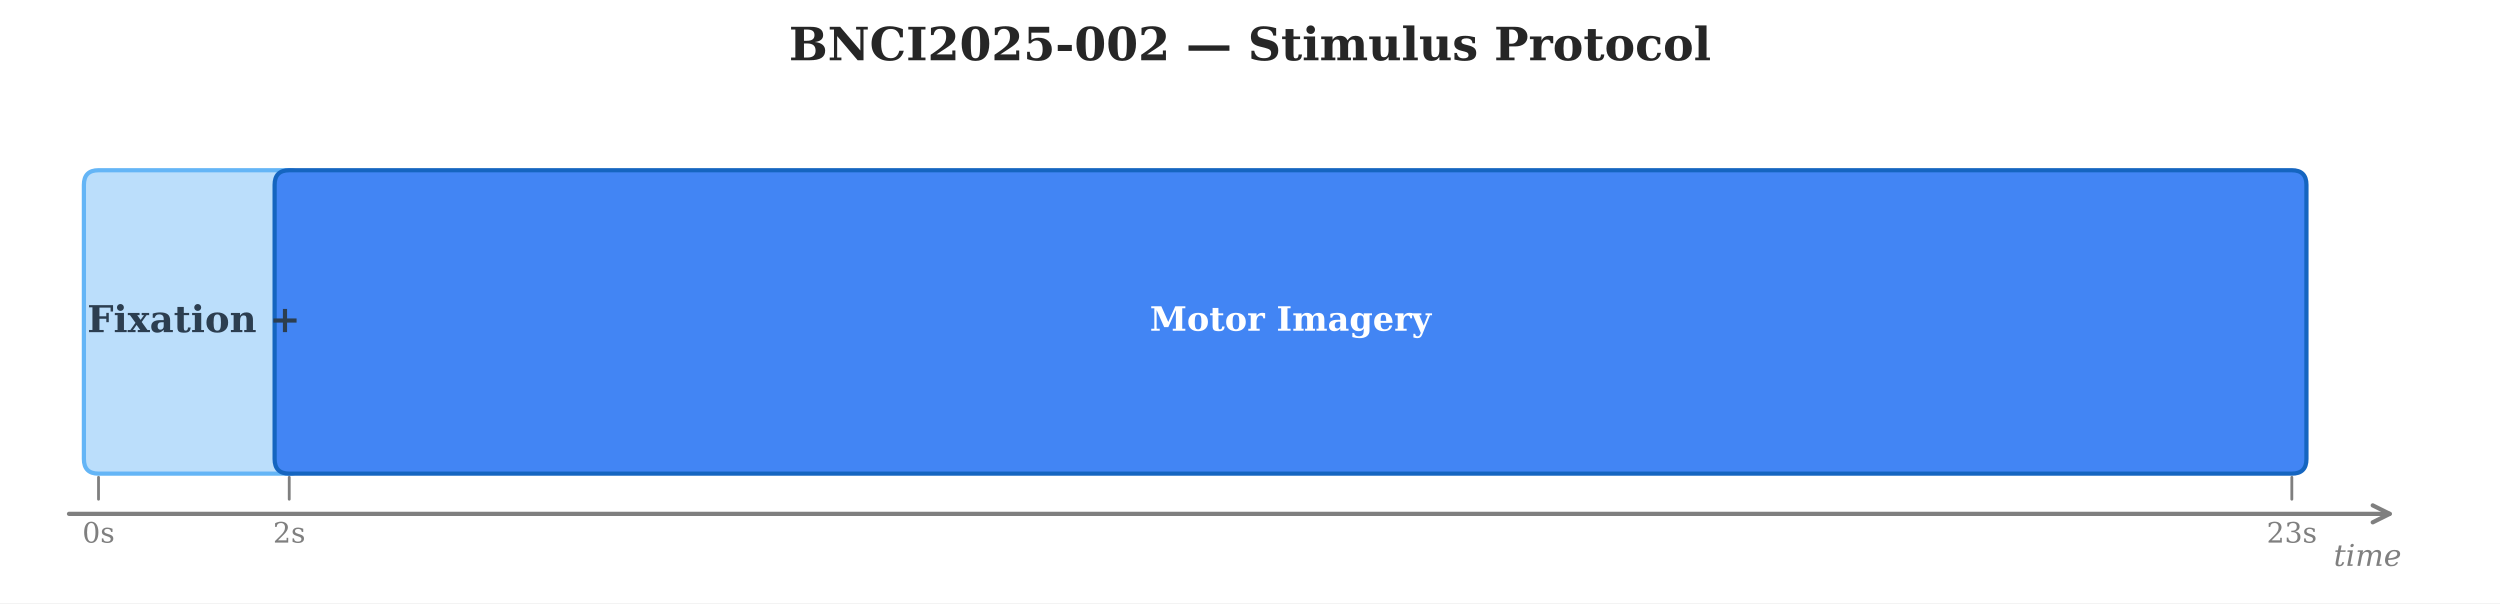
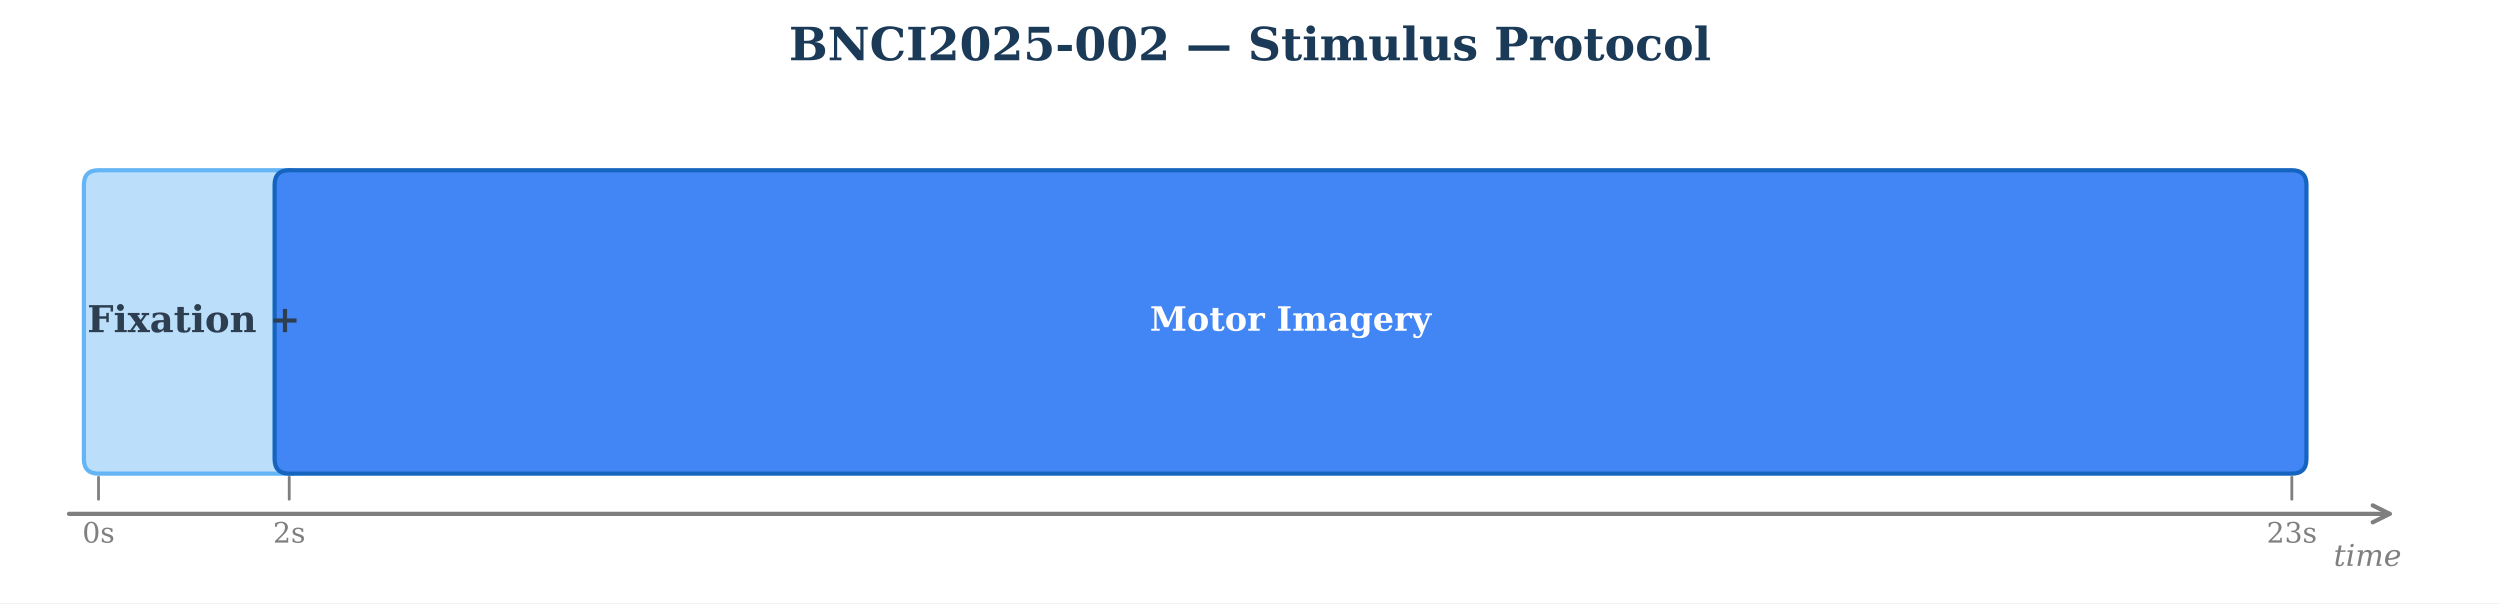
<svg xmlns="http://www.w3.org/2000/svg" xmlns:xlink="http://www.w3.org/1999/xlink" width="708.48pt" height="170.95pt" viewBox="0 0 708.48 170.95" version="1.1">
  <defs>
    <style type="text/css">*{stroke-linejoin: round; stroke-linecap: butt}</style>
  </defs>
  <g id="figure_1">
    <g id="patch_1">
      <path d="M 0 170.95  L 708.48 170.95  L 708.48 0  L 0 0  z " style="fill: #ffffff" />
    </g>
    <g id="axes_1">
      <g id="patch_2">
-         <path d="M 27.919 134.226  L 81.968 134.226  Q 86.112 134.226 86.112 130.082  L 86.112 52.387  Q 86.112 48.243 81.968 48.243  L 27.919 48.243  Q 23.775 48.243 23.775 52.387  L 23.775 130.082  Q 23.775 134.226 27.919 134.226  z " clip-path="url(#p916f04e280)" style="fill: #bbdefb; stroke: #64b5f6; stroke-width: 1.2" />
+         <path d="M 27.919 134.226  L 81.968 134.226  Q 86.112 134.226 86.112 130.082  L 86.112 52.387  Q 86.112 48.243 81.968 48.243  L 27.919 48.243  Q 23.775 48.243 23.775 52.387  L 23.775 130.082  Q 23.775 134.226 27.919 134.226  z " clip-path="url(#pc4b60005c0)" style="fill: #bbdefb; stroke: #64b5f6; stroke-width: 1.2" />
      </g>
      <g id="patch_3">
-         <path d="M 81.968 134.226  L 649.483 134.226  Q 653.627 134.226 653.627 130.082  L 653.627 52.387  Q 653.627 48.243 649.483 48.243  L 81.968 48.243  Q 77.824 48.243 77.824 52.387  L 77.824 130.082  Q 77.824 134.226 81.968 134.226  z " clip-path="url(#p916f04e280)" style="fill: #4285f4; stroke: #1565c0; stroke-width: 1.2" />
+         <path d="M 81.968 134.226  L 649.483 134.226  Q 653.627 134.226 653.627 130.082  L 653.627 52.387  Q 653.627 48.243 649.483 48.243  L 81.968 48.243  Q 77.824 48.243 77.824 52.387  L 77.824 130.082  Q 77.824 134.226 81.968 134.226  z " clip-path="url(#pc4b60005c0)" style="fill: #4285f4; stroke: #1565c0; stroke-width: 1.2" />
      </g>
      <g id="line2d_1">
-         <path d="M 27.919 135.262  L 27.919 141.477  " clip-path="url(#p916f04e280)" style="fill: none; stroke: #7f7f7f; stroke-width: 0.8; stroke-linecap: round" />
+         <path d="M 27.919 135.262  L 27.919 141.477  " clip-path="url(#pc4b60005c0)" style="fill: none; stroke: #7f7f7f; stroke-width: 0.8; stroke-linecap: round" />
      </g>
      <g id="line2d_2">
-         <path d="M 81.968 135.262  L 81.968 141.477  " clip-path="url(#p916f04e280)" style="fill: none; stroke: #7f7f7f; stroke-width: 0.8; stroke-linecap: round" />
+         <path d="M 81.968 135.262  L 81.968 141.477  " clip-path="url(#pc4b60005c0)" style="fill: none; stroke: #7f7f7f; stroke-width: 0.8; stroke-linecap: round" />
      </g>
      <g id="line2d_3">
-         <path d="M 649.483 135.262  L 649.483 141.477  " clip-path="url(#p916f04e280)" style="fill: none; stroke: #7f7f7f; stroke-width: 0.8; stroke-linecap: round" />
+         <path d="M 649.483 135.262  L 649.483 141.477  " clip-path="url(#pc4b60005c0)" style="fill: none; stroke: #7f7f7f; stroke-width: 0.8; stroke-linecap: round" />
      </g>
      <g id="text_1">
-         <g clip-path="url(#p916f04e280)">
+         <g clip-path="url(#pc4b60005c0)">
          <g style="fill: #2c3e50" transform="translate(24.72466 94.13173) scale(0.105 -0.105)">
            <defs>
              <path id="DejaVuSerif-Bold-46" d="M 300 0  L 300 378  L 897 378  L 897 4288  L 300 4288  L 300 4666  L 4459 4666  L 4459 3566  L 4031 3566  L 4031 4238  L 2106 4238  L 2106 2741  L 3291 2741  L 3291 3334  L 3719 3334  L 3719 1722  L 3291 1722  L 3291 2316  L 2106 2316  L 2106 378  L 2841 378  L 2841 0  L 300 0  z " transform="scale(0.015625)" />
              <path id="DejaVuSerif-Bold-69" d="M 588 4263  Q 588 4516 763 4689  Q 938 4863 1191 4863  Q 1438 4863 1611 4689  Q 1784 4516 1784 4263  Q 1784 4016 1611 3842  Q 1438 3669 1191 3669  Q 938 3669 763 3841  Q 588 4013 588 4263  z M 1797 378  L 2272 378  L 2272 0  L 219 0  L 219 378  L 691 378  L 691 2944  L 219 2944  L 219 3322  L 1797 3322  L 1797 378  z " transform="scale(0.015625)" />
              <path id="DejaVuSerif-Bold-78" d="M 2247 2119  L 2834 2944  L 2425 2944  L 2425 3322  L 3719 3322  L 3719 2944  L 3278 2944  L 2431 1759  L 3419 378  L 3859 378  L 3859 0  L 1747 0  L 1747 378  L 2175 378  L 1550 1253  L 922 378  L 1369 378  L 1369 0  L 0 0  L 0 378  L 475 378  L 1356 1619  L 403 2944  L 31 2944  L 31 3322  L 2059 3322  L 2059 2944  L 1656 2944  L 2247 2119  z " transform="scale(0.015625)" />
              <path id="DejaVuSerif-Bold-61" d="M 3525 2041  L 3525 378  L 4000 378  L 4000 0  L 2419 0  L 2419 422  Q 2200 159 1931 34  Q 1663 -91 1319 -91  Q 809 -91 536 182  Q 263 456 263 966  Q 263 1525 655 1803  Q 1047 2081 1838 2081  L 2419 2081  L 2419 2278  Q 2419 2681 2228 2873  Q 2038 3066 1638 3066  Q 1306 3066 1126 2930  Q 947 2794 872 2484  L 519 2484  L 519 3200  Q 816 3306 1134 3359  Q 1453 3413 1806 3413  Q 2697 3413 3111 3081  Q 3525 2750 3525 2041  z M 2419 1044  L 2419 1709  L 2003 1709  Q 1694 1709 1528 1540  Q 1363 1372 1363 1056  Q 1363 741 1483 584  Q 1603 428 1850 428  Q 2106 428 2262 597  Q 2419 766 2419 1044  z " transform="scale(0.015625)" />
              <path id="DejaVuSerif-Bold-74" d="M 634 2944  L 153 2944  L 153 3322  L 634 3322  L 634 4353  L 1741 4353  L 1741 3322  L 2663 3322  L 2663 2944  L 1741 2944  L 1741 909  Q 1741 475 1809 369  Q 1878 263 2059 263  Q 2259 263 2356 397  Q 2453 531 2459 813  L 2925 813  Q 2897 313 2651 111  Q 2406 -91 1806 -91  Q 1122 -91 878 123  Q 634 338 634 909  L 634 2944  z " transform="scale(0.015625)" />
              <path id="DejaVuSerif-Bold-6f" d="M 2138 263  Q 2488 263 2630 563  Q 2772 863 2772 1663  Q 2772 2463 2631 2761  Q 2491 3059 2138 3059  Q 1784 3059 1640 2757  Q 1497 2456 1497 1663  Q 1497 869 1640 566  Q 1784 263 2138 263  z M 2138 -91  Q 1259 -91 761 376  Q 263 844 263 1663  Q 263 2484 761 2948  Q 1259 3413 2138 3413  Q 3019 3413 3516 2948  Q 4013 2484 4013 1663  Q 4013 844 3514 376  Q 3016 -91 2138 -91  z " transform="scale(0.015625)" />
              <path id="DejaVuSerif-Bold-6e" d="M 219 0  L 219 378  L 691 378  L 691 2944  L 219 2944  L 219 3322  L 1797 3322  L 1797 2853  Q 1997 3150 2253 3281  Q 2509 3413 2900 3413  Q 3459 3413 3745 3083  Q 4031 2753 4031 2113  L 4031 378  L 4506 378  L 4506 0  L 2522 0  L 2522 378  L 2925 378  L 2925 2144  Q 2925 2566 2817 2730  Q 2709 2894 2444 2894  Q 2109 2894 1953 2648  Q 1797 2403 1797 1869  L 1797 378  L 2203 378  L 2203 0  L 219 0  z " transform="scale(0.015625)" />
              <path id="DejaVuSerif-Bold-20" transform="scale(0.015625)" />
              <path id="DejaVuSerif-Bold-2b" d="M 3041 4013  L 3041 2369  L 4684 2369  L 4684 1650  L 3041 1650  L 3041 6  L 2322 6  L 2322 1650  L 678 1650  L 678 2369  L 2322 2369  L 2322 4013  L 3041 4013  z " transform="scale(0.015625)" />
            </defs>
            <use xlink:href="#DejaVuSerif-Bold-46" />
            <use xlink:href="#DejaVuSerif-Bold-69" transform="translate(70.99609 0)" />
            <use xlink:href="#DejaVuSerif-Bold-78" transform="translate(108.9844 0)" />
            <use xlink:href="#DejaVuSerif-Bold-61" transform="translate(168.6035 0)" />
            <use xlink:href="#DejaVuSerif-Bold-74" transform="translate(233.3984 0)" />
            <use xlink:href="#DejaVuSerif-Bold-69" transform="translate(279.5898 0)" />
            <use xlink:href="#DejaVuSerif-Bold-6f" transform="translate(317.5781 0)" />
            <use xlink:href="#DejaVuSerif-Bold-6e" transform="translate(384.2773 0)" />
            <use xlink:href="#DejaVuSerif-Bold-20" transform="translate(456.9824 0)" />
            <use xlink:href="#DejaVuSerif-Bold-2b" transform="translate(491.7969 0)" />
          </g>
        </g>
      </g>
      <g id="text_2">
-         <g clip-path="url(#p916f04e280)">
+         <g clip-path="url(#pc4b60005c0)">
          <g style="fill: #ffffff" transform="translate(325.8484 93.72071) scale(0.095 -0.095)">
            <defs>
              <path id="DejaVuSerif-Bold-4d" d="M 269 0  L 269 378  L 863 378  L 863 4288  L 269 4288  L 269 4666  L 2194 4666  L 3525 1672  L 4863 4666  L 6784 4666  L 6784 4288  L 6188 4288  L 6188 378  L 6784 378  L 6784 0  L 4384 0  L 4384 378  L 4978 378  L 4978 3938  L 3531 684  L 2741 684  L 1300 3938  L 1300 378  L 1894 378  L 1894 0  L 269 0  z " transform="scale(0.015625)" />
              <path id="DejaVuSerif-Bold-72" d="M 3438 3359  L 3438 2369  L 3084 2369  Q 3066 2634 2941 2764  Q 2816 2894 2578 2894  Q 2216 2894 2006 2575  Q 1797 2256 1797 1691  L 1797 378  L 2400 378  L 2400 0  L 219 0  L 219 378  L 691 378  L 691 2944  L 184 2944  L 184 3322  L 1797 3322  L 1797 2731  Q 1959 3078 2226 3245  Q 2494 3413 2881 3413  Q 2978 3413 3117 3398  Q 3256 3384 3438 3359  z " transform="scale(0.015625)" />
              <path id="DejaVuSerif-Bold-49" d="M 300 0  L 300 378  L 897 378  L 897 4288  L 300 4288  L 300 4666  L 2700 4666  L 2700 4288  L 2100 4288  L 2100 378  L 2700 378  L 2700 0  L 300 0  z " transform="scale(0.015625)" />
              <path id="DejaVuSerif-Bold-6d" d="M 3884 2778  Q 4116 3109 4384 3261  Q 4653 3413 5013 3413  Q 5584 3413 5867 3089  Q 6150 2766 6150 2113  L 6150 378  L 6625 378  L 6625 0  L 4647 0  L 4647 378  L 5044 378  L 5044 1947  Q 5044 2569 4948 2731  Q 4853 2894 4594 2894  Q 4300 2894 4137 2667  Q 3975 2441 3975 2022  L 3975 378  L 4372 378  L 4372 0  L 2472 0  L 2472 378  L 2869 378  L 2869 1947  Q 2869 2569 2772 2731  Q 2675 2894 2419 2894  Q 2122 2894 1959 2667  Q 1797 2441 1797 2022  L 1797 378  L 2194 378  L 2194 0  L 219 0  L 219 378  L 691 378  L 691 2944  L 219 2944  L 219 3322  L 1797 3322  L 1797 2853  Q 1991 3144 2241 3278  Q 2491 3413 2834 3413  Q 3241 3413 3494 3258  Q 3747 3103 3884 2778  z " transform="scale(0.015625)" />
              <path id="DejaVuSerif-Bold-67" d="M 3853 2944  L 3853 44  Q 3853 -656 3354 -1039  Q 2856 -1422 1947 -1422  Q 1616 -1422 1275 -1370  Q 934 -1319 575 -1216  L 575 -422  L 928 -422  Q 975 -750 1192 -909  Q 1409 -1069 1813 -1069  Q 2325 -1069 2536 -823  Q 2747 -578 2747 44  L 2747 422  Q 2606 163 2367 36  Q 2128 -91 1778 -91  Q 1072 -91 667 378  Q 263 847 263 1663  Q 263 2481 667 2947  Q 1072 3413 1778 3413  Q 2128 3413 2367 3286  Q 2606 3159 2747 2900  L 2747 3322  L 4325 3322  L 4325 2944  L 3853 2944  z M 2747 1825  Q 2747 2406 2597 2665  Q 2447 2925 2119 2925  Q 1775 2925 1636 2651  Q 1497 2378 1497 1663  Q 1497 947 1637 672  Q 1778 397 2119 397  Q 2447 397 2597 656  Q 2747 916 2747 1497  L 2747 1825  z " transform="scale(0.015625)" />
              <path id="DejaVuSerif-Bold-65" d="M 2566 1875  Q 2566 2531 2444 2795  Q 2322 3059 2028 3059  Q 1744 3059 1620 2800  Q 1497 2541 1497 1931  L 1497 1875  L 2566 1875  z M 3781 1503  L 1497 1503  L 1497 1478  Q 1497 834 1690 548  Q 1884 263 2316 263  Q 2675 263 2897 453  Q 3119 644 3181 1006  L 3700 1006  Q 3566 441 3166 175  Q 2766 -91 2047 -91  Q 1184 -91 723 364  Q 263 819 263 1663  Q 263 2488 734 2950  Q 1206 3413 2047 3413  Q 2872 3413 3312 2927  Q 3753 2441 3781 1503  z " transform="scale(0.015625)" />
              <path id="DejaVuSerif-Bold-79" d="M 1997 -750  Q 1847 -1116 1634 -1269  Q 1422 -1422 1063 -1422  Q 909 -1422 721 -1387  Q 534 -1353 313 -1288  L 313 -594  L 666 -597  Q 675 -838 779 -953  Q 884 -1069 1094 -1069  Q 1297 -1069 1422 -958  Q 1547 -847 1672 -538  L 1722 -422  L 275 2944  L -84 2944  L -84 3322  L 1831 3322  L 1831 2944  L 1434 2944  L 2278 978  L 3066 2944  L 2625 2944  L 2625 3322  L 3872 3322  L 3872 2944  L 3469 2944  L 1997 -750  z " transform="scale(0.015625)" />
            </defs>
            <use xlink:href="#DejaVuSerif-Bold-4d" />
            <use xlink:href="#DejaVuSerif-Bold-6f" transform="translate(110.6934 0)" />
            <use xlink:href="#DejaVuSerif-Bold-74" transform="translate(177.3926 0)" />
            <use xlink:href="#DejaVuSerif-Bold-6f" transform="translate(223.584 0)" />
            <use xlink:href="#DejaVuSerif-Bold-72" transform="translate(290.2832 0)" />
            <use xlink:href="#DejaVuSerif-Bold-20" transform="translate(342.9688 0)" />
            <use xlink:href="#DejaVuSerif-Bold-49" transform="translate(377.7832 0)" />
            <use xlink:href="#DejaVuSerif-Bold-6d" transform="translate(424.5605 0)" />
            <use xlink:href="#DejaVuSerif-Bold-61" transform="translate(530.3711 0)" />
            <use xlink:href="#DejaVuSerif-Bold-67" transform="translate(595.166 0)" />
            <use xlink:href="#DejaVuSerif-Bold-65" transform="translate(665.0879 0)" />
            <use xlink:href="#DejaVuSerif-Bold-72" transform="translate(728.7109 0)" />
            <use xlink:href="#DejaVuSerif-Bold-79" transform="translate(781.3965 0)" />
          </g>
        </g>
      </g>
      <g id="text_3">
        <g style="fill: #7f7f7f" transform="translate(23.32131 153.7719) scale(0.08 -0.08)">
          <defs>
            <path id="DejaVuSerif-30" d="M 2034 219  Q 2513 219 2750 744  Q 2988 1269 2988 2328  Q 2988 3391 2750 3916  Q 2513 4441 2034 4441  Q 1556 4441 1318 3916  Q 1081 3391 1081 2328  Q 1081 1269 1318 744  Q 1556 219 2034 219  z M 2034 -91  Q 1275 -91 848 546  Q 422 1184 422 2328  Q 422 3475 848 4112  Q 1275 4750 2034 4750  Q 2797 4750 3222 4112  Q 3647 3475 3647 2328  Q 3647 1184 3222 546  Q 2797 -91 2034 -91  z " transform="scale(0.015625)" />
            <path id="DejaVuSerif-73" d="M 359 184  L 359 959  L 691 959  Q 703 588 923 403  Q 1144 219 1575 219  Q 1963 219 2166 364  Q 2369 509 2369 788  Q 2369 1006 2220 1140  Q 2072 1275 1594 1428  L 1178 1569  Q 750 1706 558 1912  Q 366 2119 366 2438  Q 366 2894 700 3153  Q 1034 3413 1625 3413  Q 1888 3413 2178 3344  Q 2469 3275 2778 3144  L 2778 2419  L 2447 2419  Q 2434 2741 2221 2922  Q 2009 3103 1644 3103  Q 1281 3103 1095 2975  Q 909 2847 909 2591  Q 909 2381 1050 2254  Q 1191 2128 1613 1997  L 2069 1856  Q 2541 1709 2748 1489  Q 2956 1269 2956 922  Q 2956 450 2595 179  Q 2234 -91 1600 -91  Q 1278 -91 972 -22  Q 666 47 359 184  z " transform="scale(0.015625)" />
          </defs>
          <use xlink:href="#DejaVuSerif-30" />
          <use xlink:href="#DejaVuSerif-73" transform="translate(63.62305 0)" />
        </g>
      </g>
      <g id="text_4">
        <g style="fill: #7f7f7f" transform="translate(77.37037 153.7719) scale(0.08 -0.08)">
          <defs>
            <path id="DejaVuSerif-32" d="M 819 3553  L 469 3553  L 469 4384  Q 803 4563 1142 4656  Q 1481 4750 1806 4750  Q 2534 4750 2956 4397  Q 3378 4044 3378 3438  Q 3378 2753 2422 1800  Q 2347 1728 2309 1691  L 1131 513  L 3078 513  L 3078 1088  L 3444 1088  L 3444 0  L 434 0  L 434 341  L 1850 1753  Q 2319 2222 2519 2614  Q 2719 3006 2719 3438  Q 2719 3909 2473 4175  Q 2228 4441 1797 4441  Q 1350 4441 1106 4219  Q 863 3997 819 3553  z " transform="scale(0.015625)" />
          </defs>
          <use xlink:href="#DejaVuSerif-32" />
          <use xlink:href="#DejaVuSerif-73" transform="translate(63.62305 0)" />
        </g>
      </g>
      <g id="text_5">
        <g style="fill: #7f7f7f" transform="translate(642.3405 153.7719) scale(0.08 -0.08)">
          <defs>
            <path id="DejaVuSerif-33" d="M 622 4469  Q 988 4606 1323 4678  Q 1659 4750 1953 4750  Q 2638 4750 3022 4454  Q 3406 4159 3406 3634  Q 3406 3213 3140 2930  Q 2875 2647 2388 2547  Q 2963 2466 3280 2130  Q 3597 1794 3597 1259  Q 3597 606 3158 257  Q 2719 -91 1894 -91  Q 1528 -91 1179 -12  Q 831 66 488 225  L 488 1131  L 838 1131  Q 869 681 1141 450  Q 1413 219 1906 219  Q 2384 219 2661 495  Q 2938 772 2938 1253  Q 2938 1803 2653 2086  Q 2369 2369 1819 2369  L 1522 2369  L 1522 2688  L 1678 2688  Q 2225 2688 2498 2914  Q 2772 3141 2772 3597  Q 2772 4006 2547 4223  Q 2322 4441 1900 4441  Q 1478 4441 1245 4241  Q 1013 4041 972 3647  L 622 3647  L 622 4469  z " transform="scale(0.015625)" />
          </defs>
          <use xlink:href="#DejaVuSerif-32" />
          <use xlink:href="#DejaVuSerif-33" transform="translate(63.62305 0)" />
          <use xlink:href="#DejaVuSerif-73" transform="translate(127.2461 0)" />
        </g>
      </g>
      <g id="patch_4">
        <path d="M 19.56 145.621  Q 349.061 145.621 677.22 145.621  " style="fill: none; stroke: #7f7f7f; stroke-width: 1.2; stroke-linecap: round" />
        <path d="M 672.42 143.221  L 677.22 145.621  L 672.42 148.021  " style="fill: none; stroke: #7f7f7f; stroke-width: 1.2; stroke-linecap: round" />
      </g>
      <g id="text_6">
        <g style="fill: #7f7f7f" transform="translate(661.3353 160.3674) scale(0.085 -0.085)">
          <defs>
            <path id="DejaVuSerif-Italic-74" d="M 856 2988  L 350 2988  L 416 3322  L 922 3322  L 1122 4353  L 1700 4353  L 1500 3322  L 2581 3322  L 2516 2988  L 1434 2988  L 1025 878  Q 978 631 978 488  Q 978 388 1000 338  Q 1059 219 1278 219  Q 1503 219 1633 351  Q 1763 484 1825 781  L 2259 781  Q 2147 328 1884 118  Q 1622 -91 1169 -91  Q 672 -91 506 131  Q 406 266 406 516  Q 406 675 447 878  L 856 2988  z " transform="scale(0.015625)" />
            <path id="DejaVuSerif-Italic-69" d="M 1009 4353  Q 1038 4497 1163 4603  Q 1288 4709 1434 4709  Q 1578 4709 1663 4603  Q 1728 4522 1728 4422  Q 1728 4388 1719 4353  Q 1691 4206 1567 4103  Q 1444 4000 1297 4000  Q 1150 4000 1066 4103  Q 1003 4181 1003 4281  Q 1003 4316 1009 4353  z M 963 331  L 1506 331  L 1444 0  L 325 0  L 903 2988  L 353 2988  L 419 3322  L 1544 3322  L 963 331  z " transform="scale(0.015625)" />
            <path id="DejaVuSerif-Italic-6d" d="M 3503 2675  Q 3741 3041 4034 3227  Q 4328 3413 4672 3413  Q 5194 3413 5388 3088  Q 5503 2894 5503 2578  Q 5503 2372 5453 2113  L 5106 331  L 5625 331  L 5563 0  L 4469 0  L 4866 2047  Q 4913 2291 4913 2466  Q 4913 2659 4856 2772  Q 4750 2988 4403 2988  Q 4019 2988 3761 2697  Q 3503 2406 3394 1850  L 3034 0  L 2459 0  L 2863 2069  Q 2906 2303 2906 2472  Q 2906 2666 2850 2775  Q 2741 2988 2394 2988  Q 2009 2988 1751 2697  Q 1494 2406 1384 1850  L 1025 0  L 450 0  L 1031 2994  L 481 2994  L 544 3322  L 1669 3322  L 1556 2731  Q 1778 3063 2059 3238  Q 2341 3413 2653 3413  Q 3041 3413 3262 3220  Q 3484 3028 3503 2675  z " transform="scale(0.015625)" />
            <path id="DejaVuSerif-Italic-65" d="M 938 1275  Q 925 1156 925 1050  Q 925 756 1031 563  Q 1216 219 1709 219  Q 2072 219 2250 328  Q 2569 525 2644 778  L 3066 778  Q 2941 381 2475 103  Q 2150 -91 1506 -91  Q 863 -91 516 388  Q 272 722 272 1206  Q 272 1419 319 1659  Q 472 2450 1000 2931  Q 1528 3413 2278 3413  Q 3500 3413 3500 2547  Q 3500 1913 2859 1603  Q 2206 1288 938 1275  z M 2541 1975  Q 2891 2181 2891 2569  Q 2891 3103 2181 3103  Q 1763 3103 1472 2784  Q 1181 2466 1003 1606  Q 2006 1653 2541 1975  z " transform="scale(0.015625)" />
          </defs>
          <use xlink:href="#DejaVuSerif-Italic-74" />
          <use xlink:href="#DejaVuSerif-Italic-69" transform="translate(40.18555 0)" />
          <use xlink:href="#DejaVuSerif-Italic-6d" transform="translate(72.16797 0)" />
          <use xlink:href="#DejaVuSerif-Italic-65" transform="translate(166.9922 0)" />
        </g>
      </g>
      <g id="text_7">
-         <g style="fill: #262626" transform="translate(223.5748 17.07797) scale(0.13 -0.13)">
+         <g style="fill: #1b3a57" transform="translate(223.5748 17.07797) scale(0.13 -0.13)">
          <defs>
            <path id="DejaVuSerif-Bold-42" d="M 300 0  L 300 378  L 897 378  L 897 4288  L 300 4288  L 300 4666  L 3066 4666  Q 3919 4666 4347 4378  Q 4775 4091 4775 3513  Q 4775 3097 4479 2853  Q 4184 2609 3603 2547  Q 4306 2481 4681 2172  Q 5056 1863 5056 1350  Q 5056 656 4532 328  Q 4009 0 2894 0  L 300 0  z M 2100 2719  L 2509 2719  Q 3047 2719 3306 2914  Q 3566 3109 3566 3513  Q 3566 3919 3314 4103  Q 3063 4288 2509 4288  L 2100 4288  L 2100 2719  z M 2100 378  L 2547 378  Q 3144 378 3431 615  Q 3719 853 3719 1350  Q 3719 1850 3428 2097  Q 3138 2344 2547 2344  L 2100 2344  L 2100 378  z " transform="scale(0.015625)" />
            <path id="DejaVuSerif-Bold-4e" d="M 281 0  L 281 378  L 878 378  L 878 4288  L 281 4288  L 281 4666  L 1741 4666  L 4556 1363  L 4556 4288  L 3963 4288  L 3963 4666  L 5594 4666  L 5594 4288  L 4997 4288  L 4997 0  L 4178 0  L 1319 3372  L 1319 378  L 1913 378  L 1913 0  L 281 0  z " transform="scale(0.015625)" />
            <path id="DejaVuSerif-Bold-43" d="M 4769 1331  Q 4584 609 4106 259  Q 3628 -91 2822 -91  Q 1641 -91 955 561  Q 269 1213 269 2328  Q 269 3447 955 4098  Q 1641 4750 2822 4750  Q 3238 4750 3688 4650  Q 4138 4550 4641 4347  L 4641 3200  L 4244 3200  Q 4122 3788 3800 4080  Q 3478 4372 2950 4372  Q 2269 4372 1937 3870  Q 1606 3369 1606 2328  Q 1606 1288 1937 788  Q 2269 288 2956 288  Q 3422 288 3717 547  Q 4013 806 4147 1331  L 4769 1331  z " transform="scale(0.015625)" />
            <path id="DejaVuSerif-Bold-32" d="M 844 3513  L 469 3513  L 469 4519  Q 850 4634 1223 4692  Q 1597 4750 1978 4750  Q 2869 4750 3367 4386  Q 3866 4022 3866 3372  Q 3866 2909 3591 2542  Q 3316 2175 2541 1672  L 1241 819  L 3450 819  L 3450 1369  L 3878 1369  L 3878 0  L 428 0  L 428 763  L 1119 1241  Q 2003 1850 2297 2278  Q 2591 2706 2591 3278  Q 2591 3819 2367 4101  Q 2144 4384 1716 4384  Q 1347 4384 1125 4161  Q 903 3938 844 3513  z " transform="scale(0.015625)" />
            <path id="DejaVuSerif-Bold-30" d="M 2228 275  Q 2603 275 2742 615  Q 2881 956 2881 2328  Q 2881 3691 2742 4037  Q 2603 4384 2228 4384  Q 1853 4384 1714 4043  Q 1575 3703 1575 2328  Q 1575 956 1714 615  Q 1853 275 2228 275  z M 2228 -91  Q 1294 -91 797 532  Q 300 1156 300 2328  Q 300 3500 797 4125  Q 1294 4750 2228 4750  Q 3159 4750 3656 4125  Q 4153 3500 4153 2328  Q 4153 1156 3656 532  Q 3159 -91 2228 -91  z " transform="scale(0.015625)" />
            <path id="DejaVuSerif-Bold-35" d="M 3609 4666  L 3609 3847  L 1113 3847  L 1113 2822  Q 1319 2981 1572 3062  Q 1825 3144 2106 3144  Q 2969 3144 3469 2708  Q 3969 2272 3969 1522  Q 3969 759 3469 334  Q 2969 -91 2069 -91  Q 1688 -91 1311 -28  Q 934 34 525 166  L 525 1184  L 900 1184  Q 919 725 1139 500  Q 1359 275 1791 275  Q 2250 275 2472 583  Q 2694 891 2694 1522  Q 2694 2144 2476 2451  Q 2259 2759 1819 2759  Q 1581 2759 1395 2661  Q 1209 2563 1050 2356  L 738 2356  L 738 4666  L 3609 4666  z " transform="scale(0.015625)" />
            <path id="DejaVuSerif-Bold-2d" d="M 347 2138  L 2309 2138  L 2309 1294  L 347 1294  L 347 2138  z " transform="scale(0.015625)" />
            <path id="DejaVuSerif-Bold-2014" d="M 344 2075  L 6056 2075  L 6056 1325  L 344 1325  L 344 2075  z " transform="scale(0.015625)" />
            <path id="DejaVuSerif-Bold-53" d="M 494 225  L 494 1331  L 891 1331  Q 981 806 1318 547  Q 1656 288 2253 288  Q 2738 288 2991 472  Q 3244 656 3244 1013  Q 3244 1294 3072 1450  Q 2900 1606 2363 1741  L 1663 1913  Q 978 2088 700 2398  Q 422 2709 422 3284  Q 422 3978 883 4364  Q 1344 4750 2175 4750  Q 2584 4750 3026 4681  Q 3469 4613 3944 4475  L 3944 3444  L 3547 3444  Q 3456 3925 3150 4148  Q 2844 4372 2278 4372  Q 1816 4372 1580 4211  Q 1344 4050 1344 3731  Q 1344 3441 1506 3289  Q 1669 3138 2303 2975  L 3003 2803  Q 3653 2641 3945 2297  Q 4238 1953 4238 1350  Q 4238 644 3750 276  Q 3263 -91 2316 -91  Q 1859 -91 1409 -12  Q 959 66 494 225  z " transform="scale(0.015625)" />
            <path id="DejaVuSerif-Bold-75" d="M 3963 3322  L 3963 378  L 4434 378  L 4434 0  L 2853 0  L 2853 469  Q 2656 172 2400 40  Q 2144 -91 1753 -91  Q 1194 -91 908 239  Q 622 569 622 1209  L 622 2944  L 147 2944  L 147 3322  L 1728 3322  L 1728 1381  Q 1728 763 1831 595  Q 1934 428 2209 428  Q 2544 428 2698 675  Q 2853 922 2853 1459  L 2853 2944  L 2450 2944  L 2450 3322  L 3963 3322  z " transform="scale(0.015625)" />
            <path id="DejaVuSerif-Bold-6c" d="M 1797 378  L 2272 378  L 2272 0  L 219 0  L 219 378  L 691 378  L 691 4488  L 219 4488  L 219 4863  L 1797 4863  L 1797 378  z " transform="scale(0.015625)" />
            <path id="DejaVuSerif-Bold-73" d="M 300 97  L 300 1025  L 653 1025  Q 697 653 931 458  Q 1166 263 1569 263  Q 1906 263 2086 380  Q 2266 497 2266 716  Q 2266 916 2152 1025  Q 2038 1134 1709 1216  L 1253 1331  Q 738 1459 506 1698  Q 275 1938 275 2344  Q 275 2884 650 3148  Q 1025 3413 1806 3413  Q 2100 3413 2433 3364  Q 2766 3316 3169 3213  L 3169 2375  L 2816 2375  Q 2788 2716 2573 2887  Q 2359 3059 1959 3059  Q 1622 3059 1448 2951  Q 1275 2844 1275 2638  Q 1275 2469 1375 2372  Q 1475 2275 1734 2209  L 2188 2094  Q 2841 1928 3091 1684  Q 3341 1441 3341 1006  Q 3341 444 2939 176  Q 2538 -91 1691 -91  Q 1381 -91 1034 -44  Q 688 3 300 97  z " transform="scale(0.015625)" />
            <path id="DejaVuSerif-Bold-50" d="M 300 0  L 300 378  L 897 378  L 897 4288  L 300 4288  L 300 4666  L 2956 4666  Q 3734 4666 4193 4295  Q 4653 3925 4653 3303  Q 4653 2678 4192 2304  Q 3731 1931 2956 1931  L 2100 1931  L 2100 378  L 2853 378  L 2853 0  L 300 0  z M 2100 2309  L 2450 2309  Q 2856 2309 3098 2579  Q 3341 2850 3341 3303  Q 3341 3753 3100 4020  Q 2859 4288 2450 4288  L 2100 4288  L 2100 2309  z " transform="scale(0.015625)" />
            <path id="DejaVuSerif-Bold-63" d="M 3609 1038  Q 3491 469 3123 189  Q 2756 -91 2125 -91  Q 1238 -91 750 368  Q 263 828 263 1663  Q 263 2488 744 2950  Q 1225 3413 2081 3413  Q 2428 3413 2781 3347  Q 3134 3281 3500 3150  L 3500 2228  L 3150 2228  Q 3100 2650 2903 2854  Q 2706 3059 2350 3059  Q 1888 3059 1692 2746  Q 1497 2434 1497 1663  Q 1497 909 1687 586  Q 1878 263 2309 263  Q 2644 263 2845 463  Q 3047 663 3091 1038  L 3609 1038  z " transform="scale(0.015625)" />
          </defs>
          <use xlink:href="#DejaVuSerif-Bold-42" />
          <use xlink:href="#DejaVuSerif-Bold-4e" transform="translate(84.52148 0)" />
          <use xlink:href="#DejaVuSerif-Bold-43" transform="translate(175.9277 0)" />
          <use xlink:href="#DejaVuSerif-Bold-49" transform="translate(255.5176 0)" />
          <use xlink:href="#DejaVuSerif-Bold-32" transform="translate(302.2949 0)" />
          <use xlink:href="#DejaVuSerif-Bold-30" transform="translate(371.875 0)" />
          <use xlink:href="#DejaVuSerif-Bold-32" transform="translate(441.4551 0)" />
          <use xlink:href="#DejaVuSerif-Bold-35" transform="translate(511.0352 0)" />
          <use xlink:href="#DejaVuSerif-Bold-2d" transform="translate(580.6152 0)" />
          <use xlink:href="#DejaVuSerif-Bold-30" transform="translate(622.1191 0)" />
          <use xlink:href="#DejaVuSerif-Bold-30" transform="translate(691.6992 0)" />
          <use xlink:href="#DejaVuSerif-Bold-32" transform="translate(761.2793 0)" />
          <use xlink:href="#DejaVuSerif-Bold-20" transform="translate(830.8594 0)" />
          <use xlink:href="#DejaVuSerif-Bold-2014" transform="translate(865.6738 0)" />
          <use xlink:href="#DejaVuSerif-Bold-20" transform="translate(965.6738 0)" />
          <use xlink:href="#DejaVuSerif-Bold-53" transform="translate(1000.488 0)" />
          <use xlink:href="#DejaVuSerif-Bold-74" transform="translate(1072.705 0)" />
          <use xlink:href="#DejaVuSerif-Bold-69" transform="translate(1118.896 0)" />
          <use xlink:href="#DejaVuSerif-Bold-6d" transform="translate(1156.885 0)" />
          <use xlink:href="#DejaVuSerif-Bold-75" transform="translate(1262.695 0)" />
          <use xlink:href="#DejaVuSerif-Bold-6c" transform="translate(1335.4 0)" />
          <use xlink:href="#DejaVuSerif-Bold-75" transform="translate(1373.389 0)" />
          <use xlink:href="#DejaVuSerif-Bold-73" transform="translate(1446.094 0)" />
          <use xlink:href="#DejaVuSerif-Bold-20" transform="translate(1502.393 0)" />
          <use xlink:href="#DejaVuSerif-Bold-50" transform="translate(1537.207 0)" />
          <use xlink:href="#DejaVuSerif-Bold-72" transform="translate(1612.402 0)" />
          <use xlink:href="#DejaVuSerif-Bold-6f" transform="translate(1665.088 0)" />
          <use xlink:href="#DejaVuSerif-Bold-74" transform="translate(1731.787 0)" />
          <use xlink:href="#DejaVuSerif-Bold-6f" transform="translate(1777.979 0)" />
          <use xlink:href="#DejaVuSerif-Bold-63" transform="translate(1844.678 0)" />
          <use xlink:href="#DejaVuSerif-Bold-6f" transform="translate(1905.566 0)" />
          <use xlink:href="#DejaVuSerif-Bold-6c" transform="translate(1972.266 0)" />
        </g>
      </g>
    </g>
  </g>
  <defs>
-     <clipPath id="p916f04e280">
+     <clipPath id="pc4b60005c0">
      <rect x="7.2" y="29.078" width="694.08" height="134.672" />
    </clipPath>
  </defs>
</svg>
